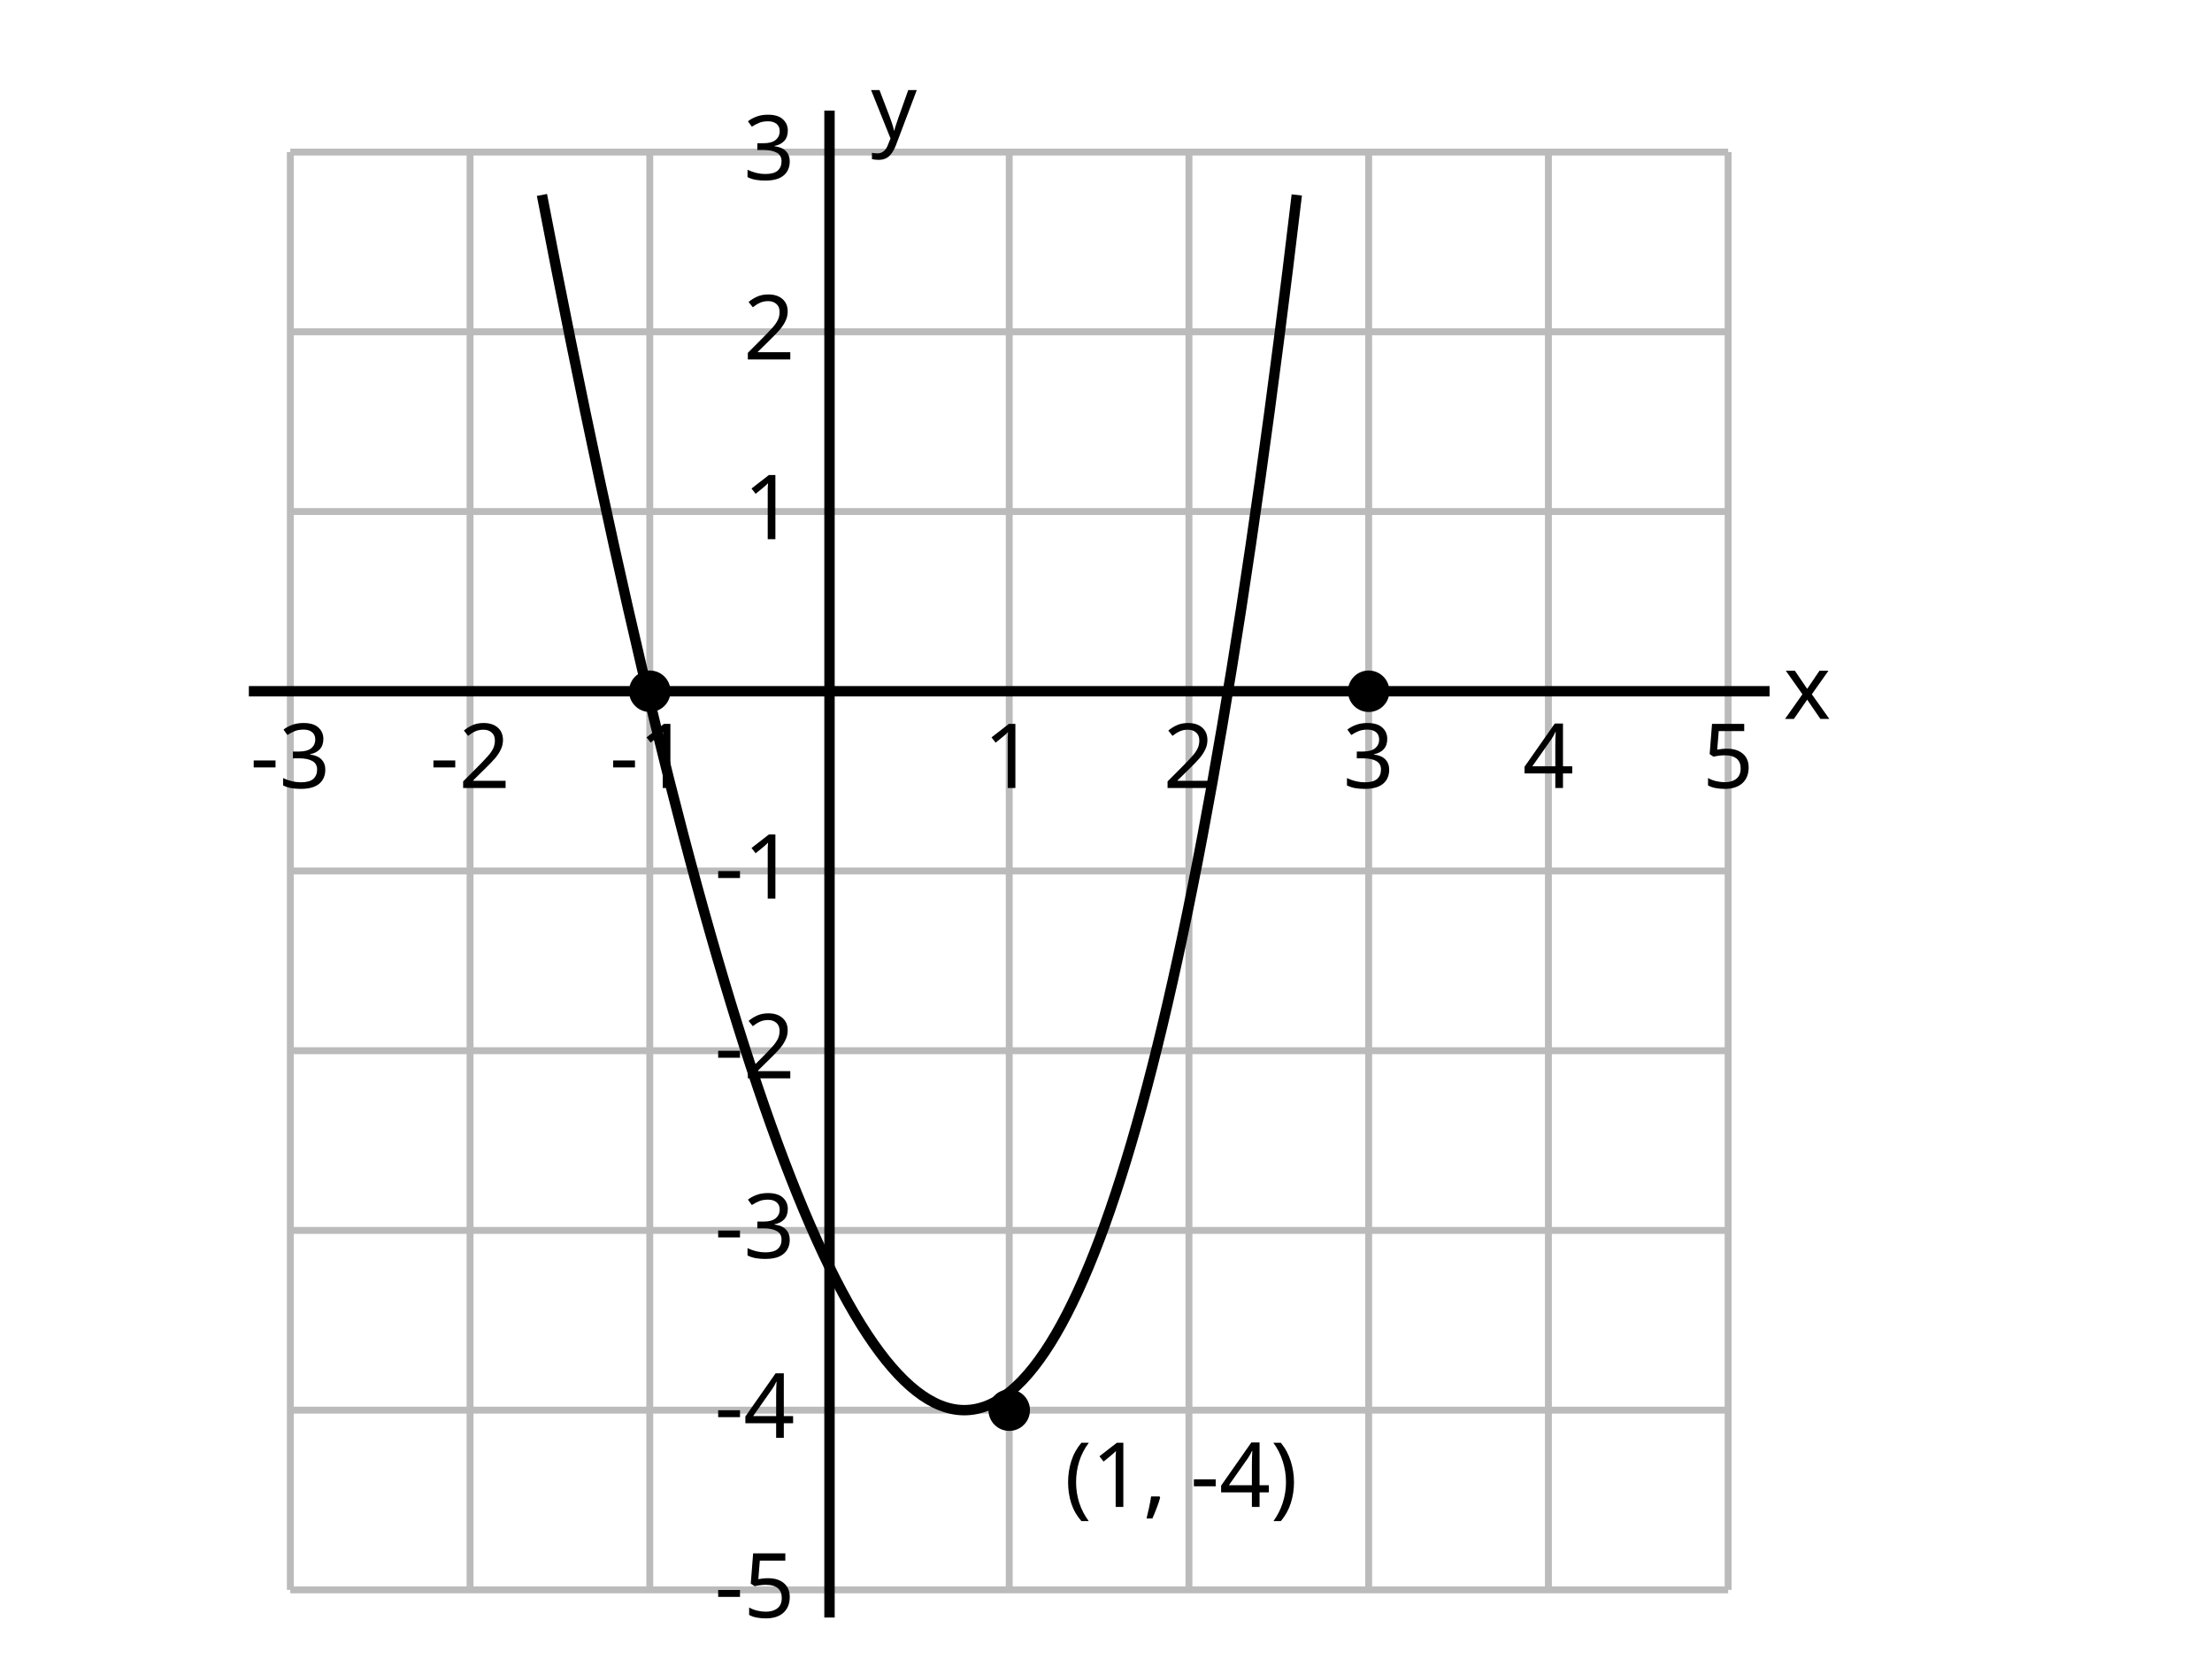
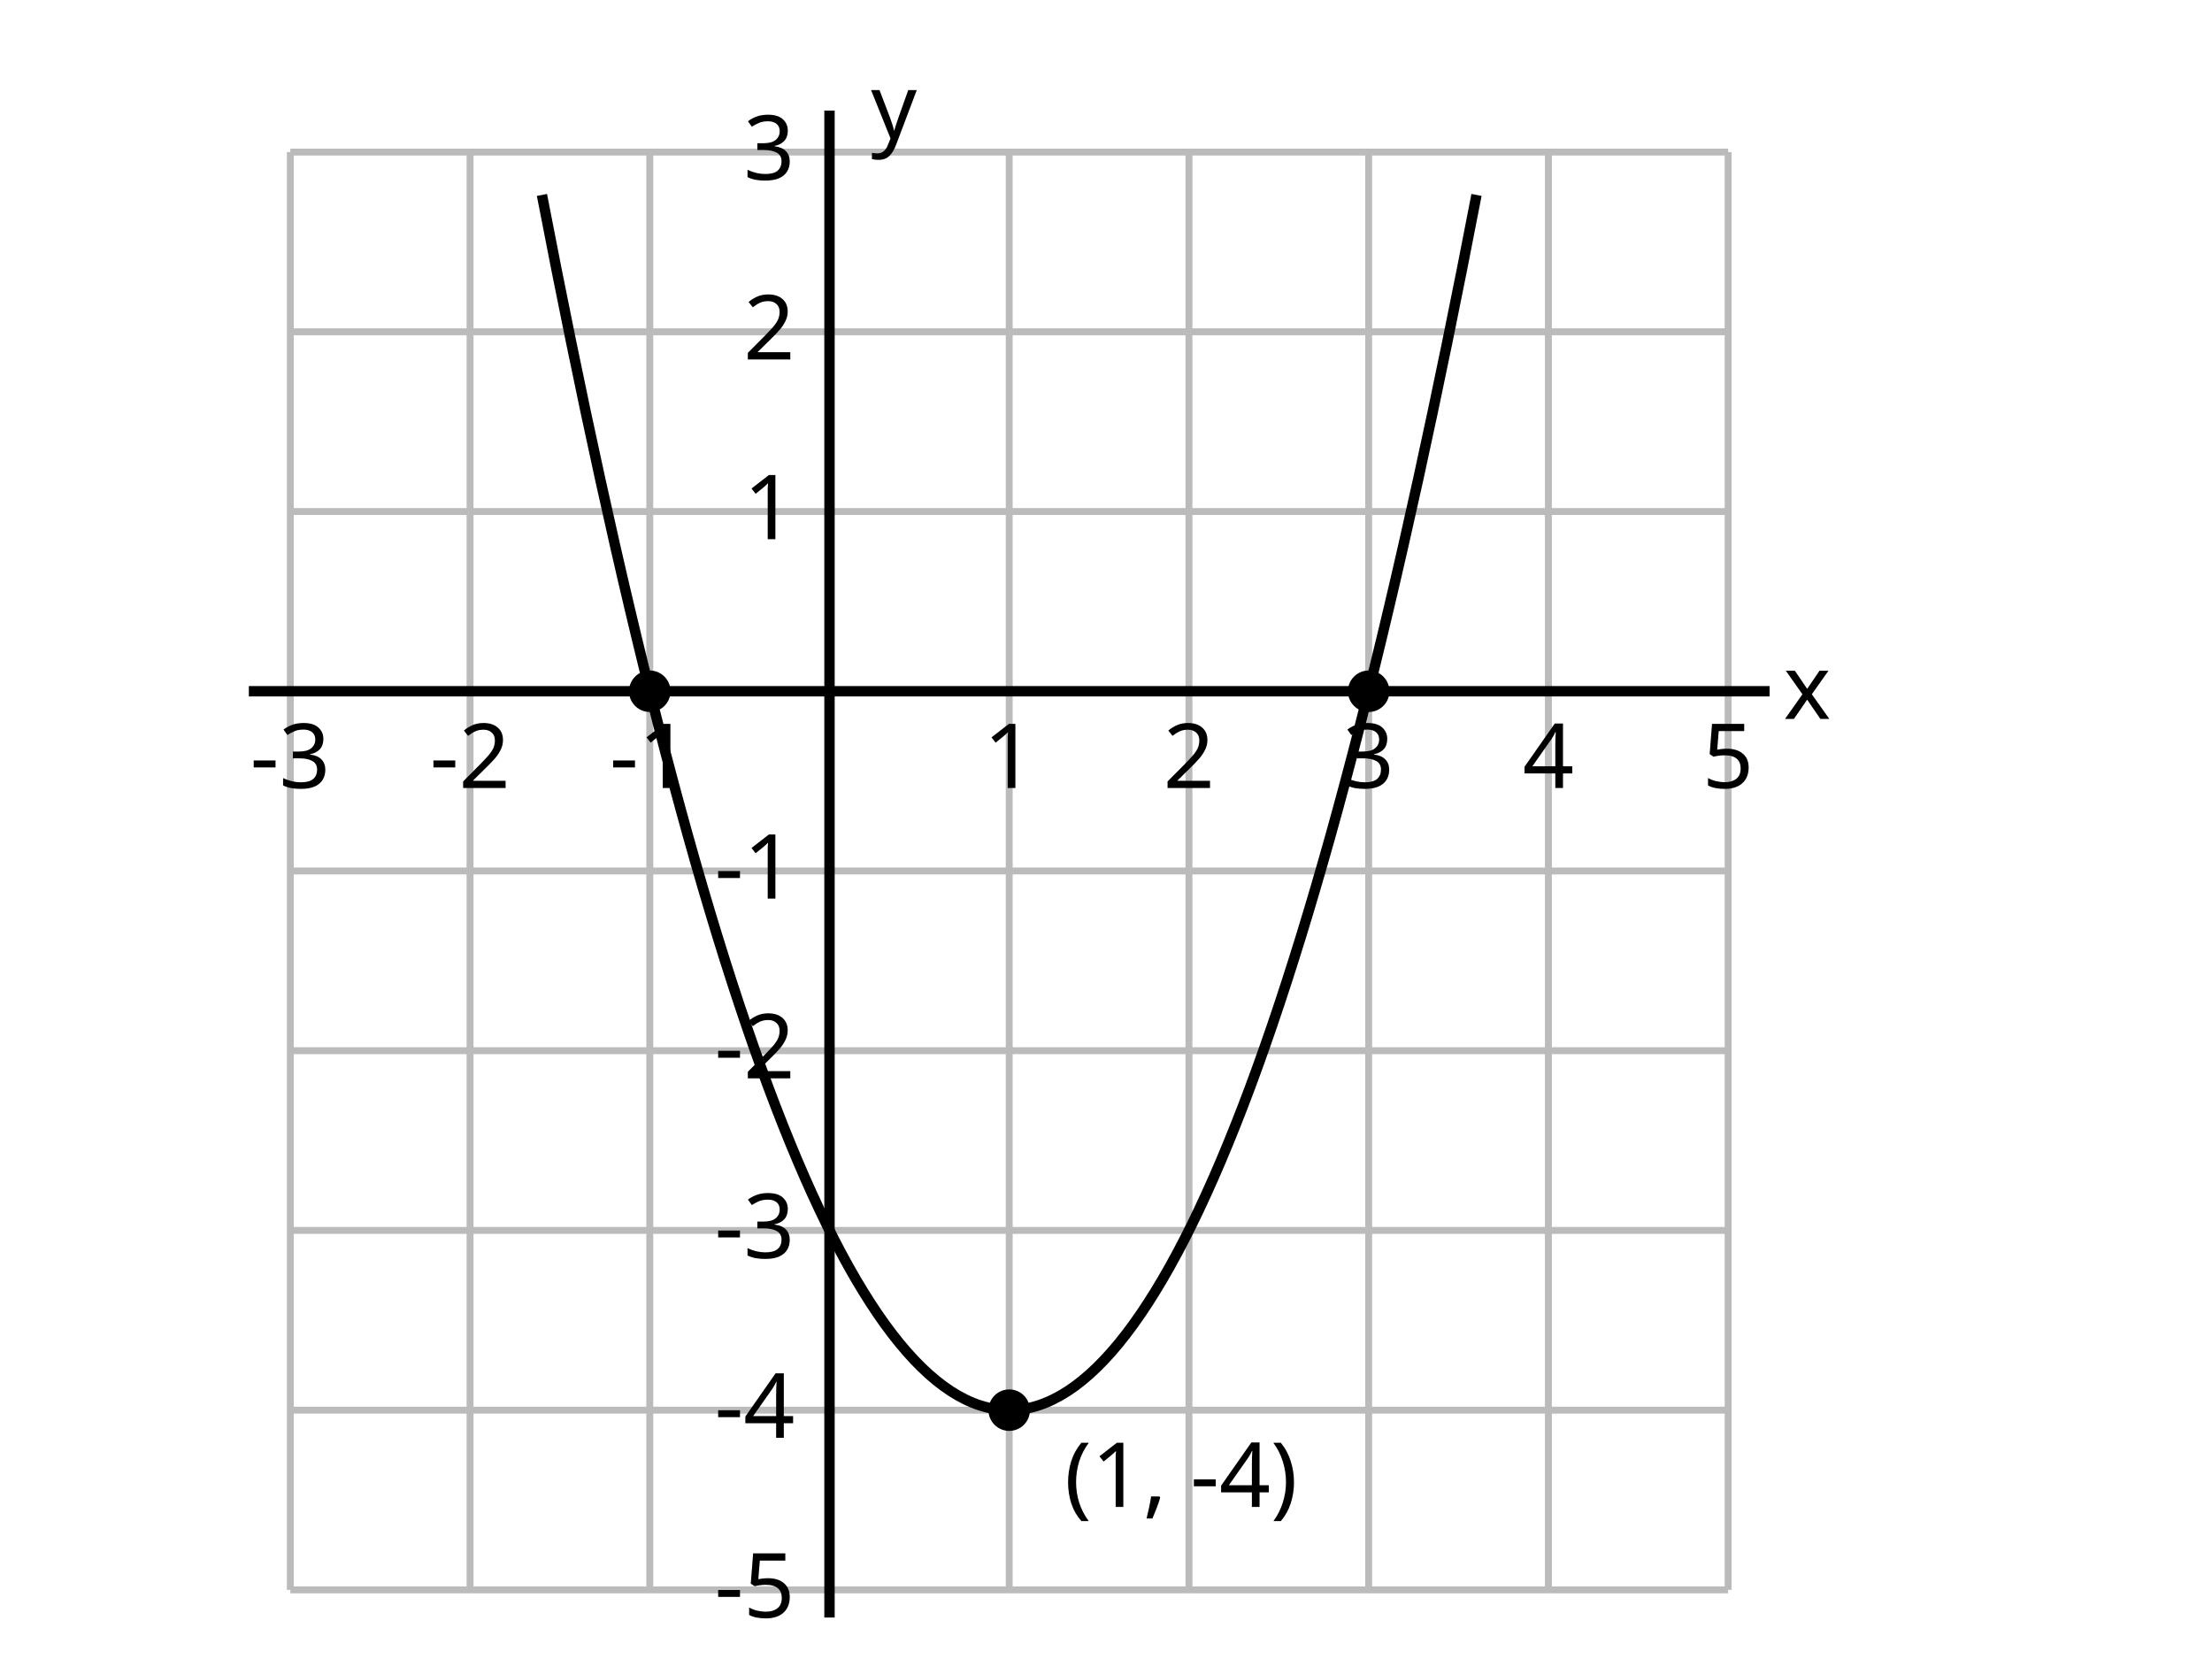
<svg xmlns="http://www.w3.org/2000/svg" viewBox="0 0 320 240" font-family="sans-serif" font-size="13">
  <rect width="320" height="240" fill="#fff" />
  <g stroke="#bbb" stroke-width="1" fill="none">
    <path d="M42 22v208M68 22v208M94 22v208M146 22v208M172 22v208M198 22v208M224 22v208M250 22v208" />
    <path d="M42 22h208M42 48h208M42 74h208M42 126h208M42 152h208M42 178h208M42 204h208M42 230h208" />
  </g>
  <g stroke="#000" stroke-width="1.5" fill="none">
    <line x1="36" y1="100" x2="256" y2="100" />
    <line x1="120" y1="16" x2="120" y2="234" />
-     <path d="M78.4 28.2Q146 379.8 187.6 28.2" />
+     <path d="M78.4 28.2Q146 379.8 213.6 28.2" />
  </g>
  <g fill="#000">
    <circle cx="146" cy="204" r="3" />
    <circle cx="94" cy="100" r="3" />
    <circle cx="198" cy="100" r="3" />
    <text x="154" y="218">(1, -4)</text>
    <text x="258" y="104">x</text>
    <text x="126" y="20">y</text>
    <g text-anchor="middle">
      <text x="42" y="114">-3</text>
      <text x="68" y="114">-2</text>
      <text x="94" y="114">-1</text>
      <text x="146" y="114">1</text>
      <text x="172" y="114">2</text>
      <text x="198" y="114">3</text>
      <text x="224" y="114">4</text>
      <text x="250" y="114">5</text>
    </g>
    <g text-anchor="end">
      <text x="115" y="26">3</text>
      <text x="115" y="52">2</text>
      <text x="115" y="78">1</text>
      <text x="115" y="130">-1</text>
      <text x="115" y="156">-2</text>
      <text x="115" y="182">-3</text>
      <text x="115" y="208">-4</text>
      <text x="115" y="234">-5</text>
    </g>
  </g>
</svg>
